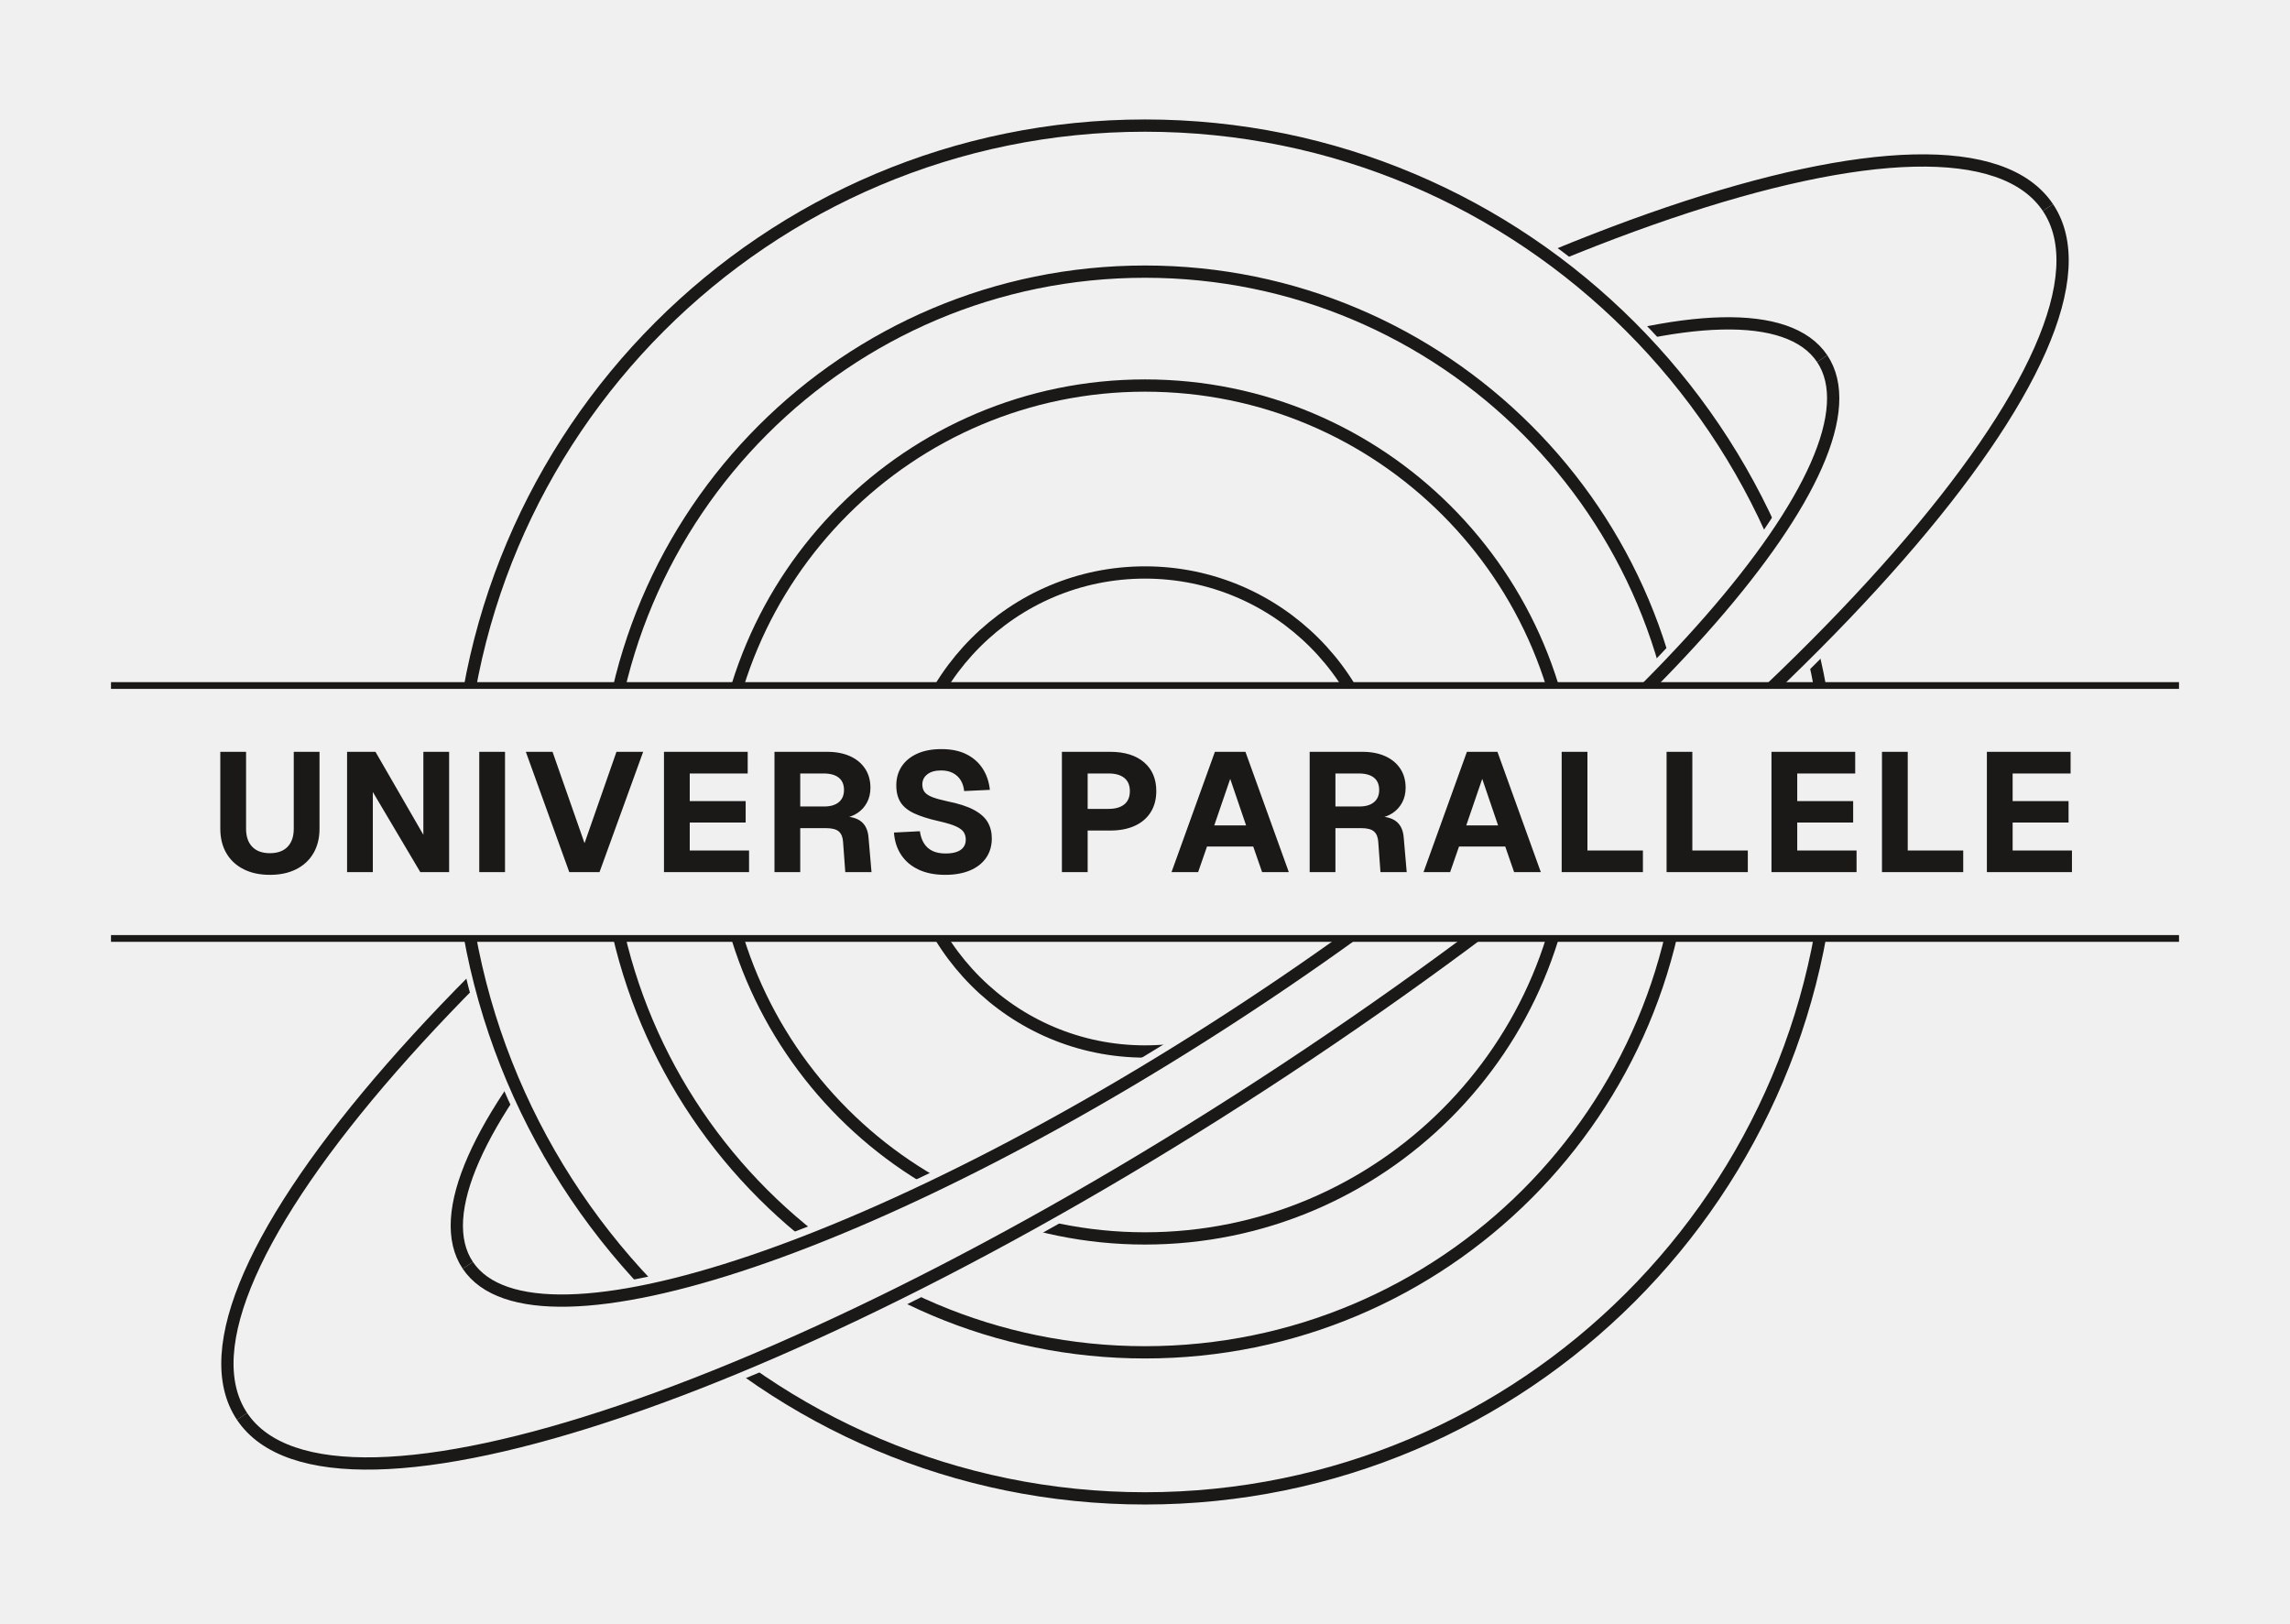
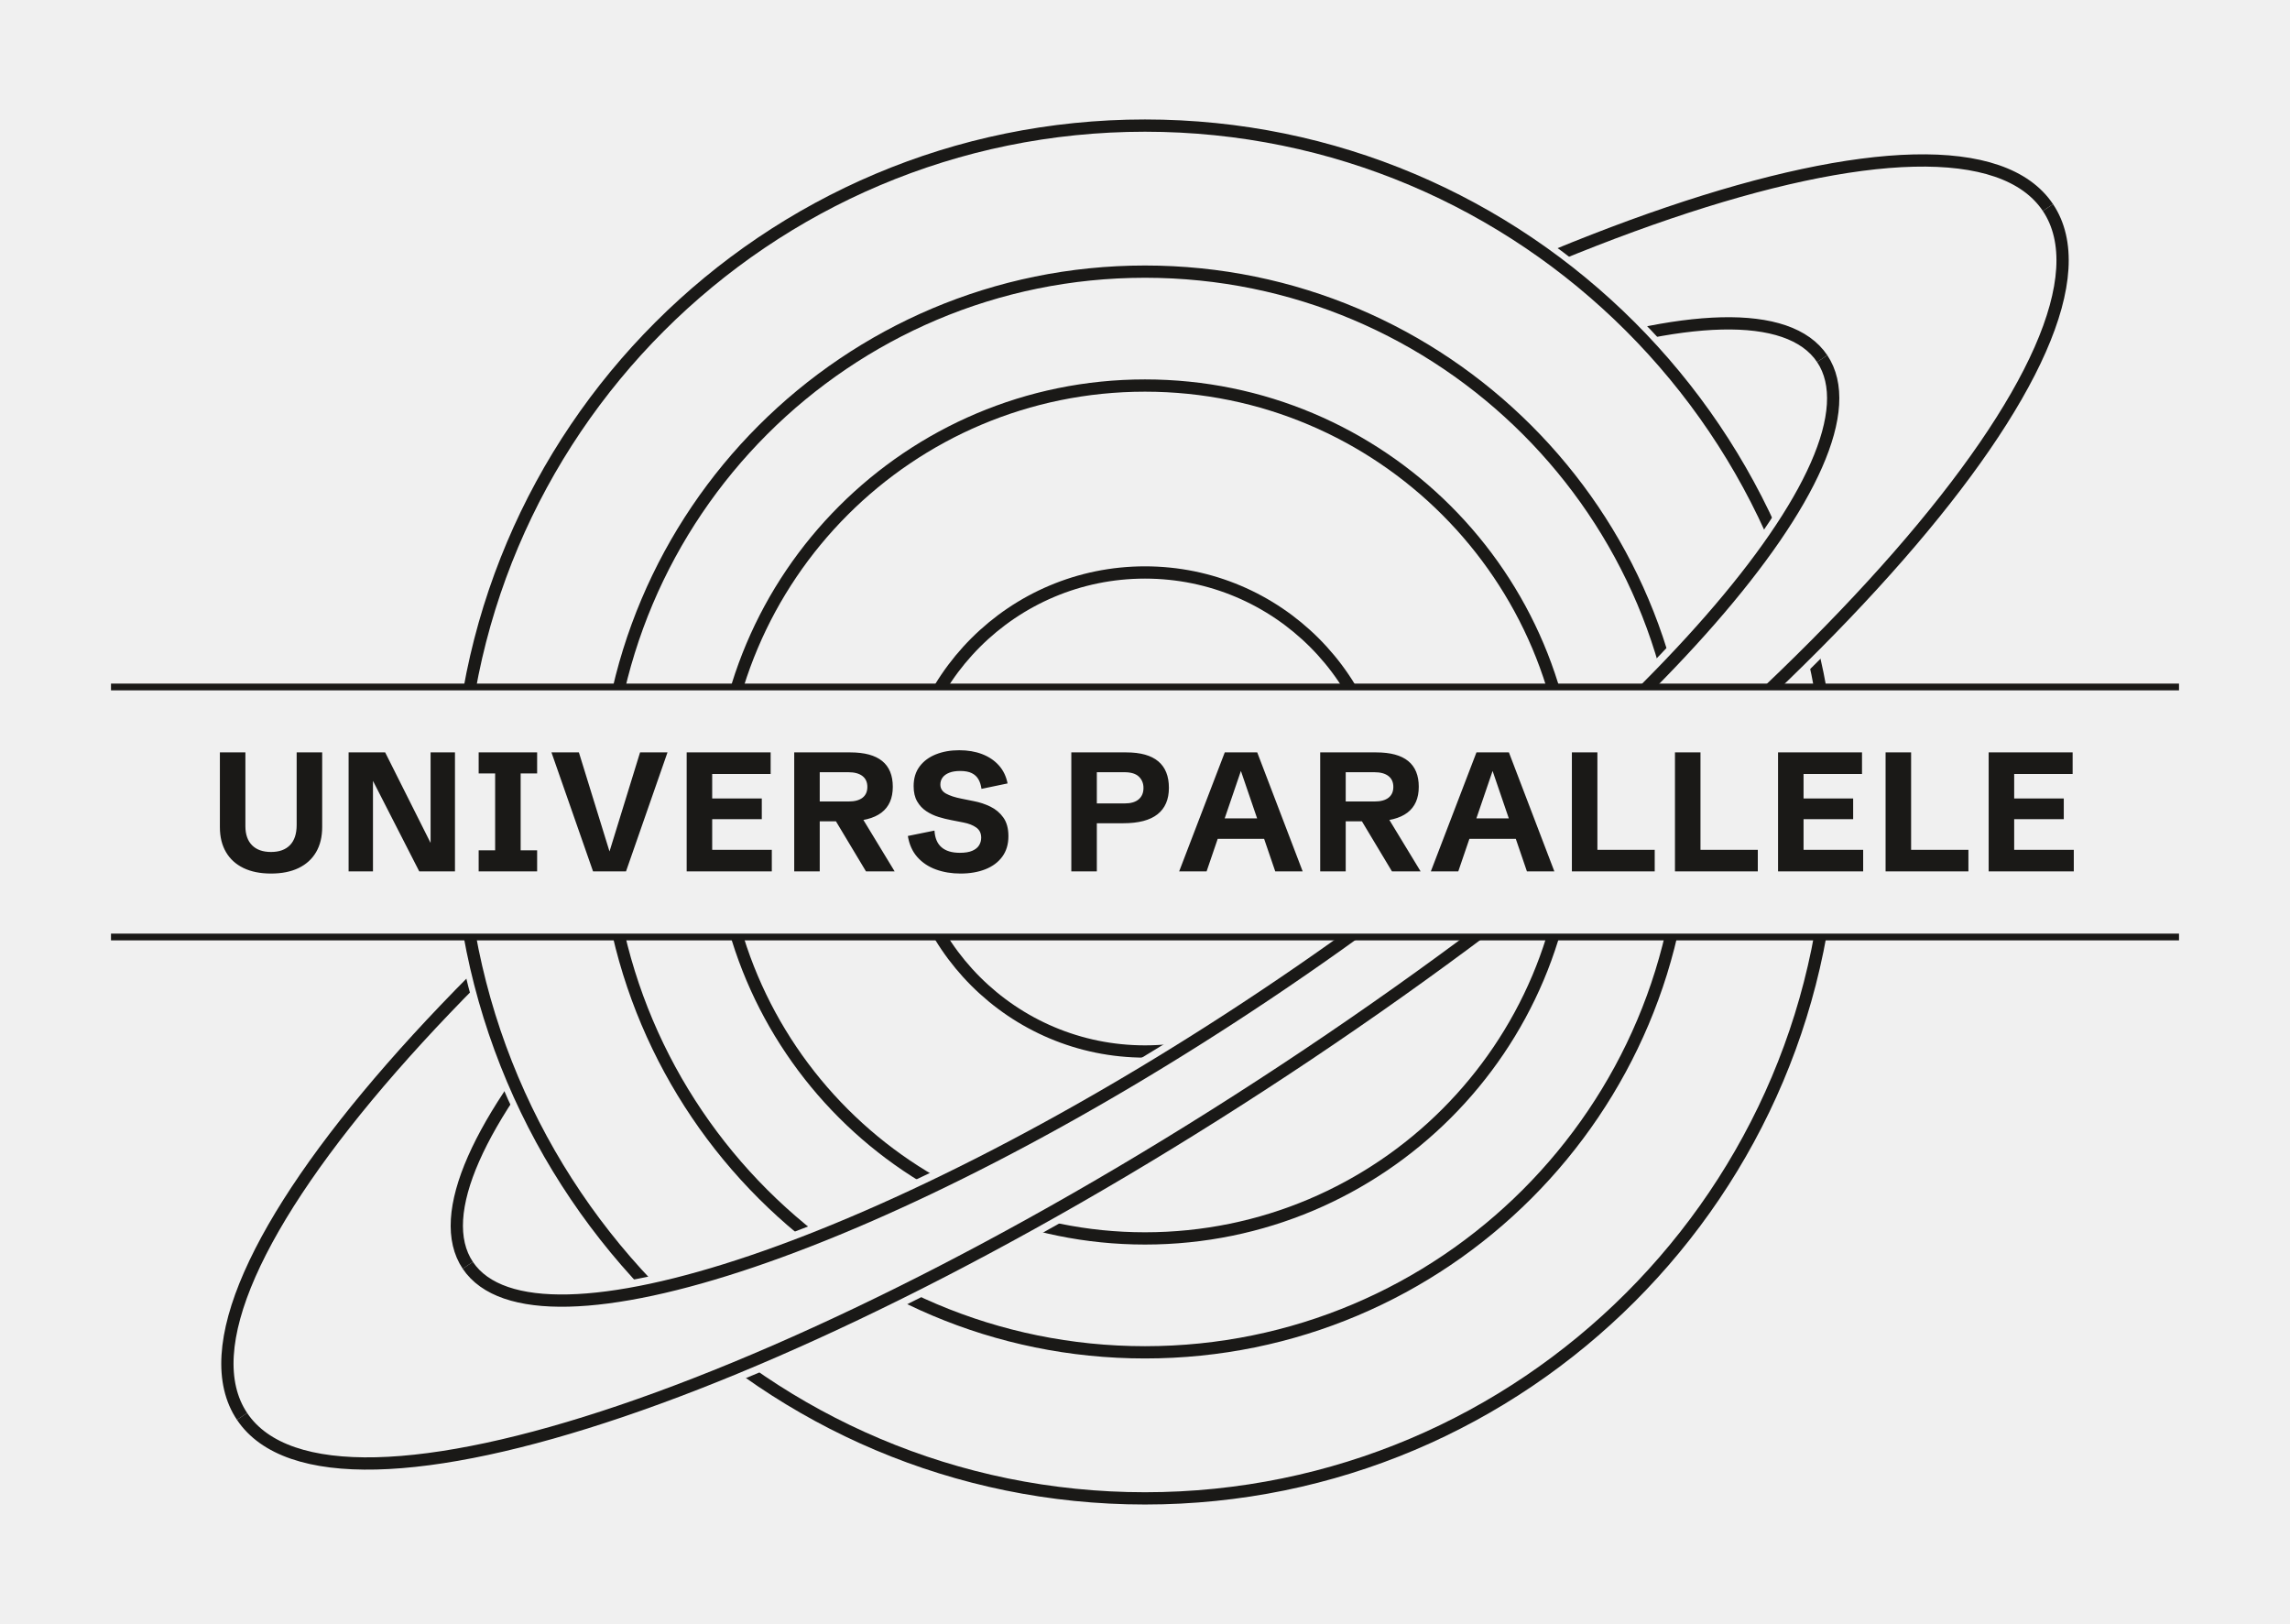
<svg xmlns="http://www.w3.org/2000/svg" viewBox="-392 -278 784 556" width="784" height="556" role="img" aria-label="Univers Parallele">
  <style>.u6s-anneau{transform-box:view-box;transform-origin:0px 0px;animation:u6s-oscille 9s cubic-bezier(.645,.045,.355,1) infinite alternate}@keyframes u6s-oscille{from{transform:rotate(-6deg)}to{transform:rotate(6deg)}}.u6s-noyau{transform-box:view-box;transform-origin:0px 0px;animation-iteration-count:infinite;animation-name:u6s-noyau;animation-duration:4.0s;animation-timing-function:cubic-bezier(.23,1,.32,1)}@keyframes u6s-noyau{0%{transform:scale(1)}5%{transform:scale(2.4)}26%{transform:scale(1)}100%{transform:scale(1)}}.u6s-eclat{transform-box:view-box;transform-origin:0px 0px;animation-iteration-count:infinite;opacity:0;animation-name:u6s-eclat;animation-duration:4.0s;animation-timing-function:cubic-bezier(.23,1,.32,1)}@keyframes u6s-eclat{0%{transform:scale(.3);opacity:0}2%{opacity:1}24%{transform:scale(3.4);opacity:0}100%{transform:scale(3.4);opacity:0}}.u6s-onde{transform-box:view-box;transform-origin:0px 0px;animation-iteration-count:infinite;opacity:0;animation-name:u6s-onde;animation-duration:4.0s;animation-timing-function:cubic-bezier(.33,1,.68,1)}.u6s-onde0{animation-delay:0s}.u6s-onde1{animation-delay:0.32s}.u6s-onde2{animation-delay:0.7s}.u6s-onde{stroke-width:1.2px}.u6s-onde0{stroke-width:2px}.u6s-eclat{stroke-width:1.4px}@keyframes u6s-onde{0%{transform:scale(.07);opacity:0}3%{opacity:1}40%{opacity:.55}66%{transform:scale(1);opacity:0}100%{transform:scale(1);opacity:0}}@media (prefers-reduced-motion:reduce){.u6s-anneau,.u6s-onde,.u6s-noyau,.u6s-eclat{animation:none}.u6s-onde,.u6s-eclat{opacity:0}}</style>
  <style>.u6-h,.u6-b{transform-box:view-box;transform-origin:0px 0px;animation:u6-h 6s cubic-bezier(.645,.045,.355,1) infinite alternate}.u6-b{animation-name:u6-b}@keyframes u6-h{from{transform:translateY(-5.6px)}to{transform:translateY(-16px)}}@keyframes u6-b{from{transform:translateY(5.6px)}to{transform:translateY(16px)}}@media (prefers-reduced-motion:reduce){.u6-h{animation:none;transform:translateY(-11px)}.u6-b{animation:none;transform:translateY(11px)}}</style>
  <defs>
    <clipPath id="u6s-avant">
      <rect x="-500" y="0" width="1000" height="300" />
    </clipPath>
    <clipPath id="u6s-disque">
      <circle r="235.0" />
    </clipPath>
    <clipPath id="u6s-arriere">
      <rect x="-500" y="-300" width="1000" height="300" />
    </clipPath>
    <mask id="u6s-hors-disque" maskUnits="userSpaceOnUse" x="-600" y="-600" width="1200" height="1200">
      <rect x="-600" y="-600" width="1200" height="1200" fill="#fff" />
      <circle r="239.2" fill="#000" />
    </mask>
    <mask id="u6s-sous-anneau" maskUnits="userSpaceOnUse" x="-600" y="-600" width="1200" height="1200">
      <rect x="-600" y="-600" width="1200" height="1200" fill="#fff" />
      <g class="u6s-anneau">
        <g transform="rotate(-33.8)">
          <g clip-path="url(#u6s-avant)">
            <path d="M-372 0 A372 100 0 1 0 372 0 A372 100 0 1 0 -372 0Z M-279 0 A279 75 0 1 0 279 0 A279 75 0 1 0 -279 0Z" fill="#000" fill-rule="evenodd" stroke="#000" stroke-width="9.2" />
          </g>
        </g>
      </g>
    </mask>
    <mask id="u6-haut" maskUnits="userSpaceOnUse" x="-900" y="-900" width="1800" height="1800">
      <g fill="#fff">
-         <rect x="-900" y="-900" width="1800" height="856.7" />
+         <rect x="-900" y="-900" width="1800" height="857.2" />
      </g>
    </mask>
    <mask id="u6-bas" maskUnits="userSpaceOnUse" x="-900" y="-900" width="1800" height="1800">
      <g fill="#fff">
-         <rect x="-900" y="43.3" width="1800" height="856.7" />
+         <rect x="-900" y="42.8" width="1800" height="857.2" />
      </g>
    </mask>
  </defs>
  <g class="u6-h">
    <g mask="url(#u6-haut)">
      <g fill="none" stroke="#1A1917" stroke-width="4.2">
        <g mask="url(#u6s-sous-anneau)">
          <circle r="235" />
          <circle r="185" />
          <circle r="146" />
          <circle r="82" />
          <circle class="u6s-noyau" r="16" />
          <g clip-path="url(#u6s-disque)">
            <circle class="u6s-onde u6s-onde0" r="230.8" vector-effect="non-scaling-stroke" />
            <circle class="u6s-onde u6s-onde1" r="230.8" vector-effect="non-scaling-stroke" />
            <circle class="u6s-onde u6s-onde2" r="230.8" vector-effect="non-scaling-stroke" />
            <path class="u6s-eclat" d="M26.8 4.7L81.9 14.4M23.6 13.6L43.0 24.8M17.5 20.8L43.2 51.5M9.3 25.6L14.2 39.1M0.0 27.2L0.0 96.0M-9.3 25.6L-19.7 54.1M-17.5 20.8L-53.5 63.7M-23.6 13.6L-43.0 24.8M-26.8 4.7L-66.2 11.7M-26.8 -4.7L-41.0 -7.2M-23.6 -13.6L-83.1 -48.0M-17.5 -20.8L-37.0 -44.1M-9.3 -25.6L-28.5 -78.2M-0.0 -27.2L-0.0 -49.6M9.3 -25.6L23.0 -63.1M17.5 -20.8L26.7 -31.9M23.6 -13.6L83.1 -48.0M26.8 -4.7L56.7 -10.0" stroke-linecap="round" vector-effect="non-scaling-stroke" />
          </g>
        </g>
        <g mask="url(#u6s-hors-disque)">
          <g class="u6s-anneau">
            <g transform="rotate(-33.8)">
              <g clip-path="url(#u6s-arriere)">
                <path d="M-372 0 A372 100 0 1 0 372 0 A372 100 0 1 0 -372 0Z" />
                <path d="M-279 0 A279 75 0 1 0 279 0 A279 75 0 1 0 -279 0Z" />
              </g>
            </g>
          </g>
        </g>
        <g class="u6s-anneau">
          <g transform="rotate(-33.8)">
            <g clip-path="url(#u6s-avant)">
              <path d="M-372 0 A372 100 0 1 0 372 0 A372 100 0 1 0 -372 0Z" />
              <path d="M-279 0 A279 75 0 1 0 279 0 A279 75 0 1 0 -279 0Z" />
            </g>
          </g>
        </g>
      </g>
    </g>
  </g>
  <g class="u6-b">
    <g mask="url(#u6-bas)">
      <g fill="none" stroke="#1A1917" stroke-width="4.2">
        <g mask="url(#u6s-sous-anneau)">
          <circle r="235" />
          <circle r="185" />
          <circle r="146" />
          <circle r="82" />
          <circle class="u6s-noyau" r="16" />
          <g clip-path="url(#u6s-disque)">
            <circle class="u6s-onde u6s-onde0" r="230.8" vector-effect="non-scaling-stroke" />
            <circle class="u6s-onde u6s-onde1" r="230.8" vector-effect="non-scaling-stroke" />
            <circle class="u6s-onde u6s-onde2" r="230.8" vector-effect="non-scaling-stroke" />
            <path class="u6s-eclat" d="M26.8 4.7L81.9 14.4M23.6 13.6L43.0 24.8M17.5 20.8L43.2 51.5M9.3 25.6L14.2 39.1M0.0 27.2L0.0 96.0M-9.3 25.6L-19.7 54.1M-17.5 20.8L-53.5 63.7M-23.6 13.6L-43.0 24.8M-26.8 4.7L-66.2 11.7M-26.8 -4.7L-41.0 -7.2M-23.6 -13.6L-83.1 -48.0M-17.5 -20.8L-37.0 -44.1M-9.3 -25.6L-28.5 -78.2M-0.0 -27.2L-0.0 -49.6M9.3 -25.6L23.0 -63.1M17.5 -20.8L26.7 -31.9M23.6 -13.6L83.1 -48.0M26.8 -4.7L56.7 -10.0" stroke-linecap="round" vector-effect="non-scaling-stroke" />
          </g>
        </g>
        <g mask="url(#u6s-hors-disque)">
          <g class="u6s-anneau">
            <g transform="rotate(-33.8)">
              <g clip-path="url(#u6s-arriere)">
                <path d="M-372 0 A372 100 0 1 0 372 0 A372 100 0 1 0 -372 0Z" />
                <path d="M-279 0 A279 75 0 1 0 279 0 A279 75 0 1 0 -279 0Z" />
              </g>
            </g>
          </g>
        </g>
        <g class="u6s-anneau">
          <g transform="rotate(-33.8)">
            <g clip-path="url(#u6s-avant)">
              <path d="M-372 0 A372 100 0 1 0 372 0 A372 100 0 1 0 -372 0Z" />
              <path d="M-279 0 A279 75 0 1 0 279 0 A279 75 0 1 0 -279 0Z" />
            </g>
          </g>
        </g>
      </g>
    </g>
  </g>
  <g stroke="#1A1917" stroke-width="2.31">
-     <line x1="-354.0" y1="-43.3" x2="354.0" y2="-43.3" />
-     <line x1="-354.0" y1="43.3" x2="354.0" y2="43.3" />
+     <line x1="-354.0" y1="-42.8" x2="354.0" y2="-42.8" />
+     <line x1="-354.0" y1="42.8" x2="354.0" y2="42.8" />
  </g>
-   <path fill="#1A1917" transform="translate(-320.0 -20.6) scale(0.05802)" d="M351.6 726.0Q262.3 726.0 196.5 692.8Q130.6 659.6 94.8 598.3Q59.0 537.0 59.0 453.6V0.0H211.0V453.6Q211.0 522.7 247.4 560.4Q283.8 598.2 351.6 598.2Q419.6 598.2 456.0 560.4Q492.4 522.7 492.4 453.6V0.0H644.4V453.6Q644.4 537.0 608.6 598.3Q572.8 659.6 507.1 692.8Q441.4 726.0 351.6 726.0Z M807.0 710.0V0.0H974.6L1257.2 489.6V0.0H1409.2V710.0H1239.2L959.0 237.2V710.0Z M1587.0 710.0V0.0H1739.0V710.0Z M2118.2 710.0 1861.8 0.0H2019.4L2208.2 539.2L2396.6 0.0H2554.2L2296.6 710.0Z M2677.0 710.0V0.0H3171.0V127.8H2829.0V290.8H3159.0V417.2H2829.0V582.2H3179.0V710.0Z M3329.0 710.0V0.0H3640.0Q3718.0 0.0 3775.3 26.0Q3832.6 52.0 3863.9 99.6Q3895.2 147.2 3895.2 212.0Q3895.2 261.2 3874.8 299.3Q3854.4 337.4 3818.8 361.2Q3783.2 385.0 3737.4 391.2L3733.8 381.6Q3804.8 381.6 3842.0 412.5Q3879.2 443.4 3884.0 506.4L3901.6 710.0H3746.8L3733.6 530.4Q3730.8 489.4 3708.4 469.9Q3686.0 450.4 3632.4 450.4H3481.0V710.0ZM3481.0 322.6H3622.8Q3678.2 322.6 3708.7 297.1Q3739.2 271.6 3739.2 225.0Q3739.2 177.4 3708.3 152.6Q3677.4 127.8 3618.4 127.8H3481.0Z M4336.6 726.0Q4245.0 726.0 4179.2 695.0Q4113.4 664.0 4076.4 608.0Q4039.4 552.0 4034.0 476.4L4187.0 468.6Q4192.8 510.8 4211.4 540.3Q4230.0 569.8 4261.5 584.9Q4293.0 600.0 4338.6 600.0Q4376.6 600.0 4403.2 590.9Q4429.8 581.8 4443.8 563.4Q4457.8 545.0 4457.8 518.0Q4457.8 493.4 4445.9 474.5Q4434.0 455.6 4400.1 440.1Q4366.2 424.6 4299.8 409.6Q4208.8 389.2 4153.4 363.3Q4098.0 337.4 4072.9 297.8Q4047.8 258.2 4047.8 198.0Q4047.8 134.4 4079.6 86.2Q4111.4 38.0 4171.0 11.0Q4230.6 -16.0 4313.8 -16.0Q4402.0 -16.0 4462.8 15.0Q4523.6 46.0 4558.1 100.0Q4592.6 154.0 4600.0 224.4L4448.2 231.6Q4444.6 194.6 4427.6 167.4Q4410.6 140.2 4381.7 125.1Q4352.8 110.0 4311.8 110.0Q4260.2 110.0 4230.8 132.8Q4201.4 155.6 4201.4 192.8Q4201.4 219.2 4214.5 236.8Q4227.6 254.4 4259.5 267.0Q4291.4 279.6 4349.0 292.0Q4447.6 311.6 4505.2 342.4Q4562.8 373.2 4587.1 415.0Q4611.4 456.8 4611.4 510.8Q4611.4 577.0 4577.9 625.5Q4544.4 674.0 4482.7 700.0Q4421.0 726.0 4336.6 726.0Z M5025.0 710.0V0.0H5309.4Q5437.4 0.0 5509.7 61.8Q5582.0 123.6 5582.0 231.8Q5582.0 303.4 5549.3 355.9Q5516.6 408.4 5455.5 436.5Q5394.4 464.6 5309.4 464.6H5177.0V710.0ZM5177.0 336.8H5300.4Q5360.0 336.8 5393.0 310.3Q5426.0 283.8 5426.0 231.8Q5426.0 180.6 5393.3 154.2Q5360.6 127.8 5300.4 127.8H5177.0Z M5671.8 710.0 5927.8 0.0H6108.0L6364.0 710.0H6206.4L6154.0 559.0H5881.2L5828.8 710.0ZM5924.0 434.2H6111.8L6018.2 159.6Z M6487.0 710.0V0.0H6798.0Q6876.0 0.0 6933.3 26.0Q6990.6 52.0 7021.9 99.6Q7053.2 147.2 7053.2 212.0Q7053.2 261.2 7032.8 299.3Q7012.4 337.4 6976.8 361.2Q6941.2 385.0 6895.4 391.2L6891.8 381.6Q6962.8 381.6 7000.0 412.5Q7037.2 443.4 7042.0 506.4L7059.6 710.0H6904.8L6891.6 530.4Q6888.8 489.4 6866.4 469.9Q6844.0 450.4 6790.4 450.4H6639.0V710.0ZM6639.0 322.6H6780.8Q6836.2 322.6 6866.7 297.1Q6897.2 271.6 6897.2 225.0Q6897.2 177.4 6866.3 152.6Q6835.4 127.8 6776.4 127.8H6639.0Z M7158.8 710.0 7414.8 0.0H7595.0L7851.0 710.0H7693.4L7641.0 559.0H7368.2L7315.8 710.0ZM7411.0 434.2H7598.8L7505.2 159.6Z M7974.0 710.0V0.0H8126.0V669.4L8041.6 582.2H8453.4V710.0Z M8593.0 710.0V0.0H8745.0V669.4L8660.6 582.2H9072.4V710.0Z M9212.0 710.0V0.0H9706.0V127.8H9364.0V290.8H9694.0V417.2H9364.0V582.2H9714.0V710.0Z M9864.0 710.0V0.0H10016.0V669.4L9931.6 582.2H10343.4V710.0Z M10483.0 710.0V0.0H10977.0V127.8H10635.0V290.8H10965.0V417.2H10635.0V582.2H10985.0V710.0Z" />
+   <path fill="#1A1917" transform="translate(-320.0 -20.4) scale(0.02829)" d="M734.9 1466.2Q540.0 1466.2 401.6 1399.4Q263.2 1332.5 189.6 1206.5Q115.9 1080.5 115.9 903.4V0.0H424.7V893.0Q424.7 1042.5 505.2 1123.8Q585.6 1205.1 734.9 1205.1Q884.2 1205.1 964.7 1121.8Q1045.1 1038.6 1045.1 877.4V0.0H1353.9V903.4Q1353.9 1080.5 1280.5 1206.5Q1207.0 1332.5 1068.7 1399.4Q930.4 1466.2 734.9 1466.2Z M1673.6 1440.0V0.0H2116.2L2761.8 1287.0L2665.8 1293.0V0.0H2960.8V1440.0H2528.6L1867.0 146.0L1968.6 139.0V1440.0Z M3247.6 1440.0V1185.2H3447.0V254.8H3247.6V0.0H3955.2V254.8H3755.8V1185.2H3955.2V1440.0Z M4631.8 1440.0 4128.6 0.0H4460.6L4845.6 1246.0H4816.5L5200.8 0.0H5532.8L5030.8 1440.0Z M5764.9 1440.0V0.0H6781.1V261.1H6073.7V558.0H6673.9V807.9H6073.7V1178.9H6795.1V1440.0Z M7066.4 1440.0V0.0H7745.3Q8259.3 0.0 8259.3 416.5Q8259.3 833.8 7708.7 833.8H7375.2V1440.0ZM7934.9 1440.0 7521.0 750.2H7862.7L8281.7 1440.0ZM7375.2 594.0H7726.2Q7834.6 594.0 7893.1 548.6Q7951.5 503.2 7951.5 417.8Q7951.5 331.9 7891.9 285.9Q7832.3 239.8 7721.2 239.8H7375.2Z M9078.1 1466.2Q8916.6 1466.2 8781.0 1416.9Q8645.5 1367.6 8556.0 1266.5Q8466.6 1165.5 8441.6 1011.5L8763.7 946.2Q8771.8 1081.8 8849.3 1148.5Q8926.8 1215.2 9070.3 1215.2Q9165.9 1215.2 9222.4 1190.2Q9279.0 1165.1 9304.0 1123.6Q9329.1 1082.0 9329.1 1032.2Q9329.1 952.1 9269.3 909.3Q9209.6 866.6 9113.8 848.3L8968.4 819.8Q8893.4 806.1 8813.5 781.4Q8733.5 756.8 8665.0 711.6Q8596.5 666.4 8554.0 592.8Q8511.5 519.1 8511.5 408.4Q8511.5 266.6 8583.9 170.0Q8656.2 73.4 8781.1 23.6Q8905.9 -26.2 9063.5 -26.2Q9217.5 -26.2 9340.0 20.7Q9462.4 67.6 9542.8 157.2Q9623.1 246.7 9648.4 375.5L9332.6 441.4Q9323.5 374.6 9296.0 326.2Q9268.6 277.8 9215.6 251.3Q9162.6 224.8 9074.9 224.8Q8996.7 224.8 8943.3 245.7Q8889.8 266.6 8862.4 303.4Q8834.9 340.1 8834.9 389.0Q8834.9 460.5 8903.1 498.5Q8971.2 536.6 9091.8 560.2L9240.9 590.2Q9344.7 609.8 9440.6 656.4Q9536.4 703.0 9597.5 788.8Q9658.5 874.7 9658.5 1013.6Q9658.5 1160.4 9584.7 1261.4Q9510.9 1362.4 9380.1 1414.3Q9249.4 1466.2 9078.1 1466.2Z M10419.7 1440.0V0.0H11085.4Q11343.1 0.0 11471.9 108.0Q11600.7 216.1 11600.7 429.0Q11600.7 639.6 11463.5 748.5Q11326.2 857.4 11048.8 857.4H10728.5V1440.0ZM10728.5 617.6H11066.4Q11176.4 617.6 11234.7 568.2Q11293.0 518.9 11293.0 430.3Q11293.0 347.0 11237.3 293.4Q11181.7 239.8 11061.3 239.8H10728.5Z M11724.8 1440.0 12276.8 0.0H12669.6L13219.6 1440.0H12887.6L12472.0 224.4L12056.8 1440.0ZM12086.0 1046.4V798.7H12856.0V1046.4Z M13431.6 1440.0V0.0H14110.5Q14624.5 0.0 14624.5 416.5Q14624.5 833.8 14073.9 833.8H13740.4V1440.0ZM14300.1 1440.0 13886.2 750.2H14227.9L14646.9 1440.0ZM13740.4 594.0H14091.4Q14199.8 594.0 14258.3 548.6Q14316.7 503.2 14316.7 417.8Q14316.7 331.9 14257.1 285.9Q14197.5 239.8 14086.4 239.8H13740.4Z M14770.6 1440.0 15322.6 0.0H15715.4L16265.4 1440.0H15933.4L15517.9 224.4L15102.6 1440.0ZM15131.9 1046.4V798.7H15901.9V1046.4Z M16477.4 1440.0V0.0H16786.2V1178.9H17479.9V1440.0Z M17724.9 1440.0V0.0H18033.7V1178.9H18727.4V1440.0Z M18972.3 1440.0V0.0H19988.5V261.1H19281.1V558.0H19881.3V807.9H19281.1V1178.9H20002.5V1440.0Z M20273.8 1440.0V0.0H20582.6V1178.9H21276.2V1440.0Z M21521.2 1440.0V0.0H22537.4V261.1H21830.0V558.0H22430.2V807.9H21830.0V1178.9H22551.4V1440.0Z" />
</svg>
